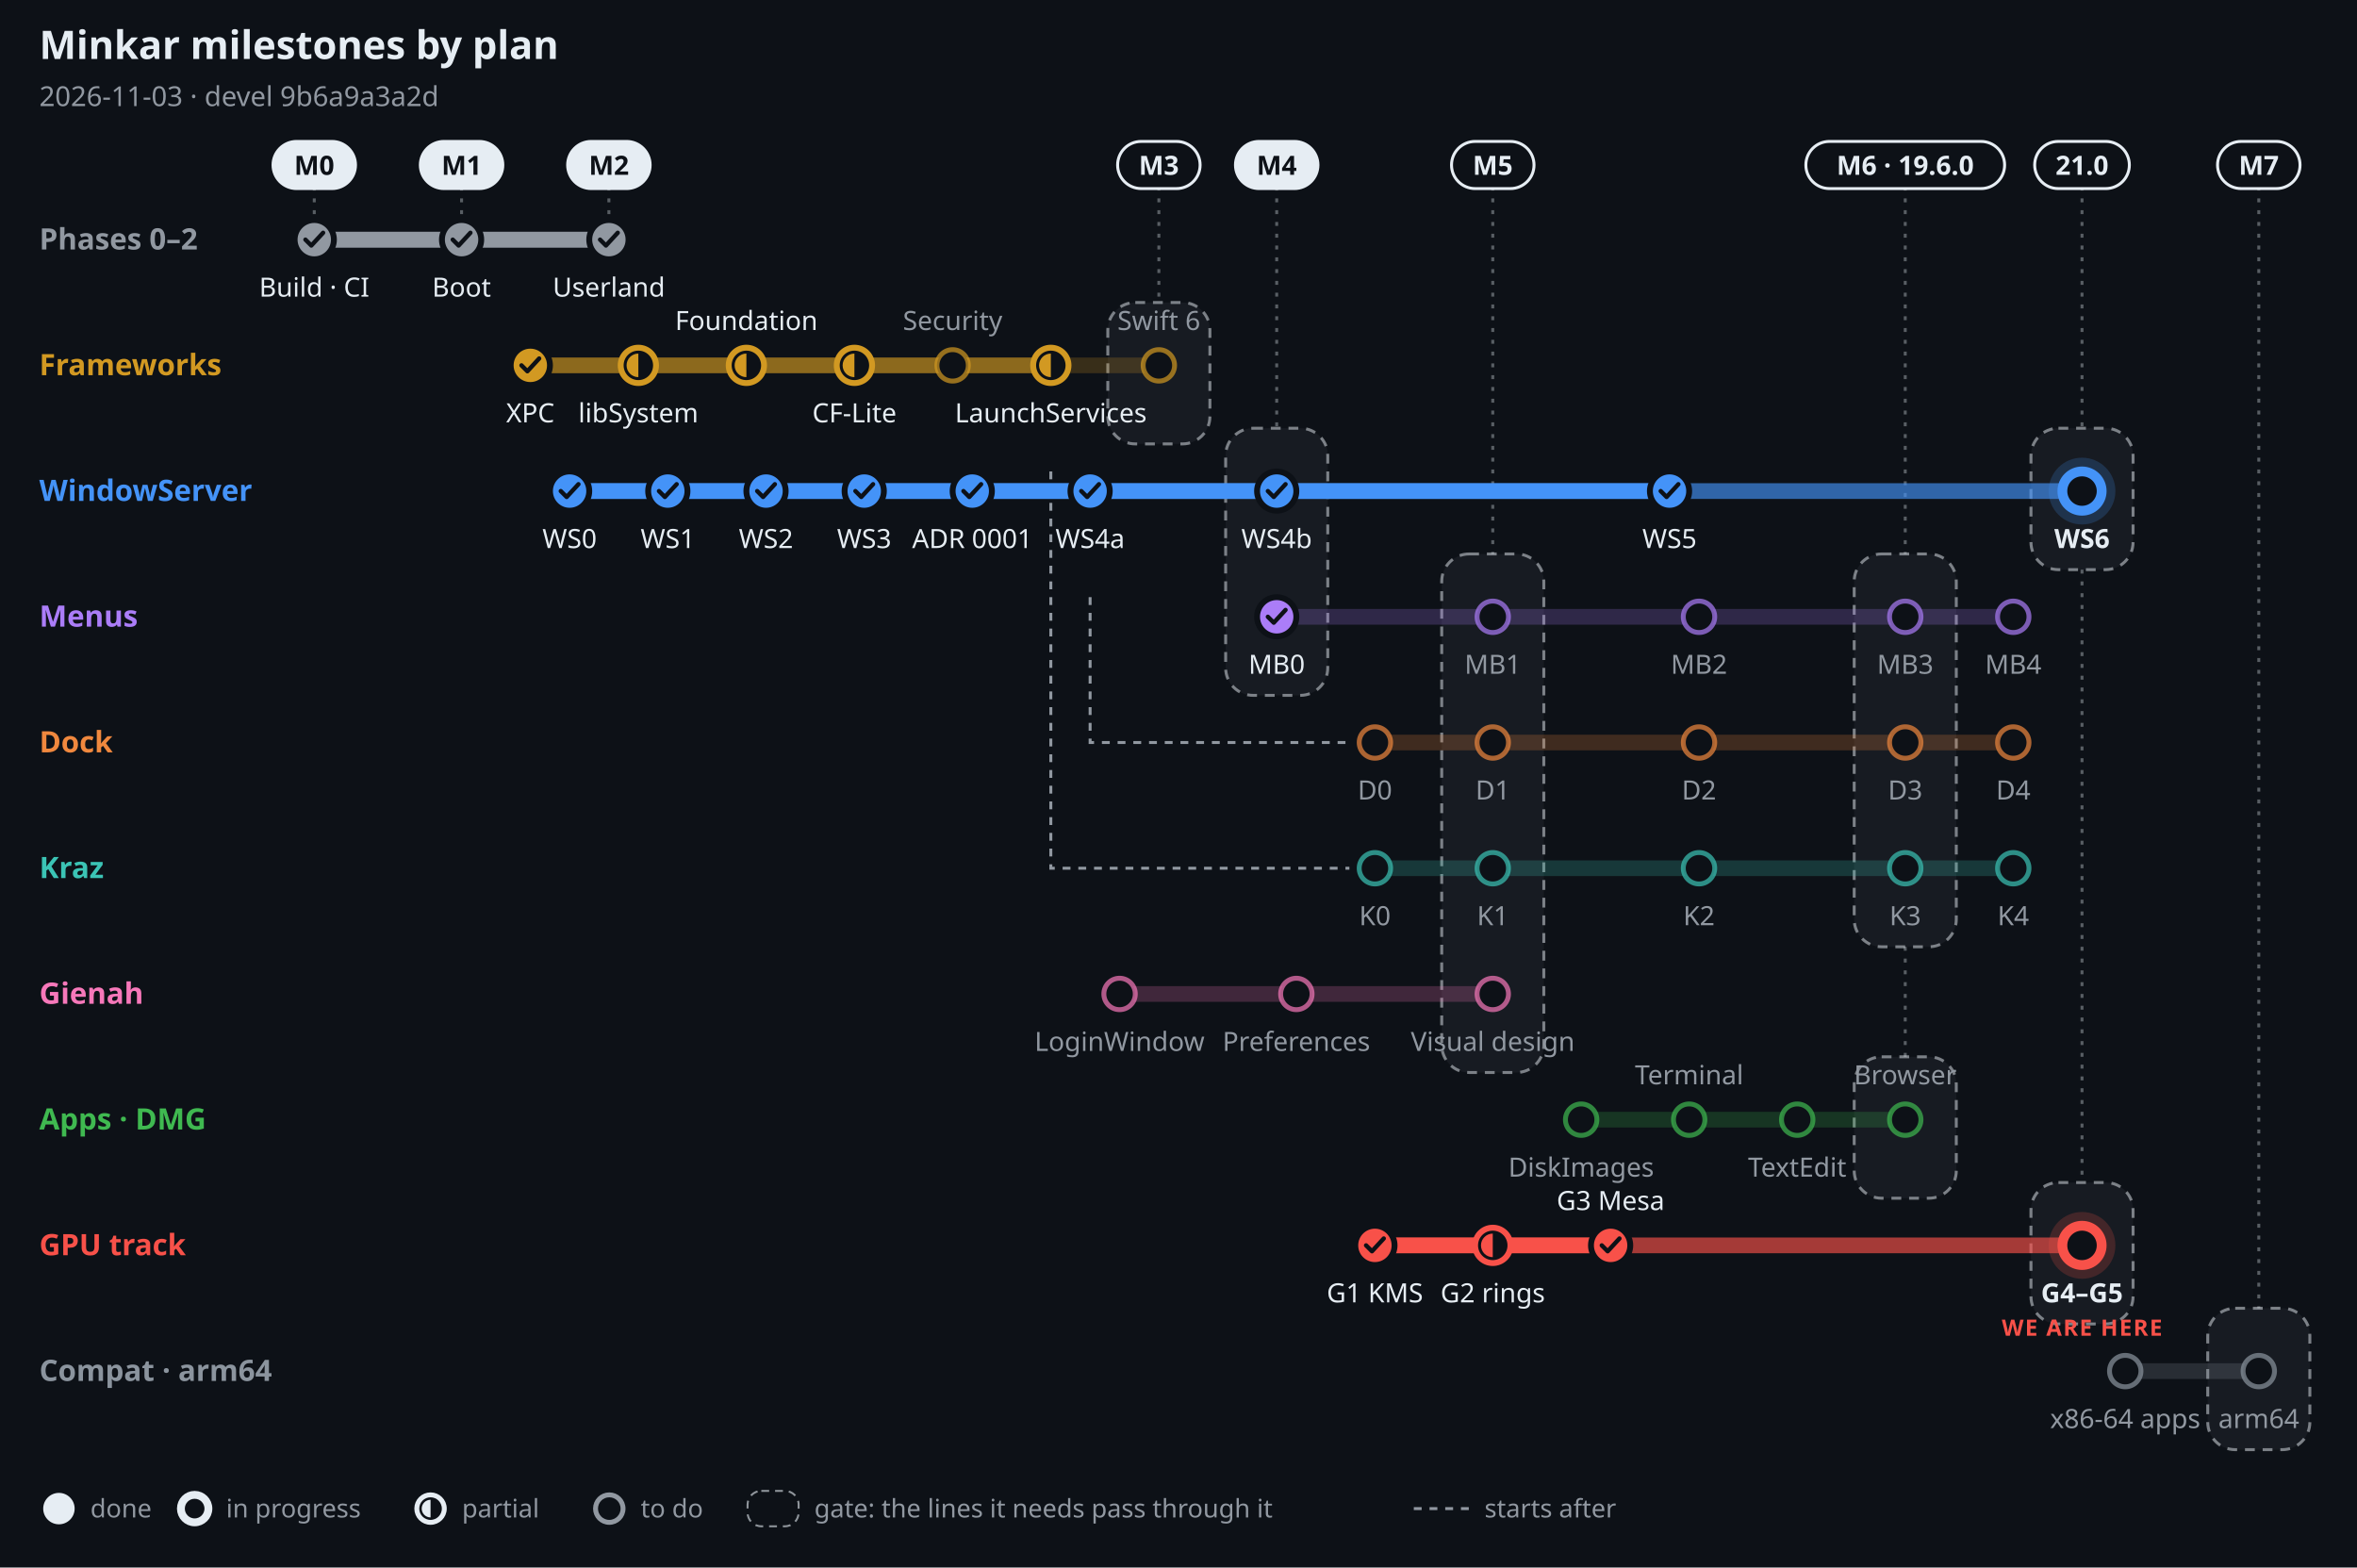
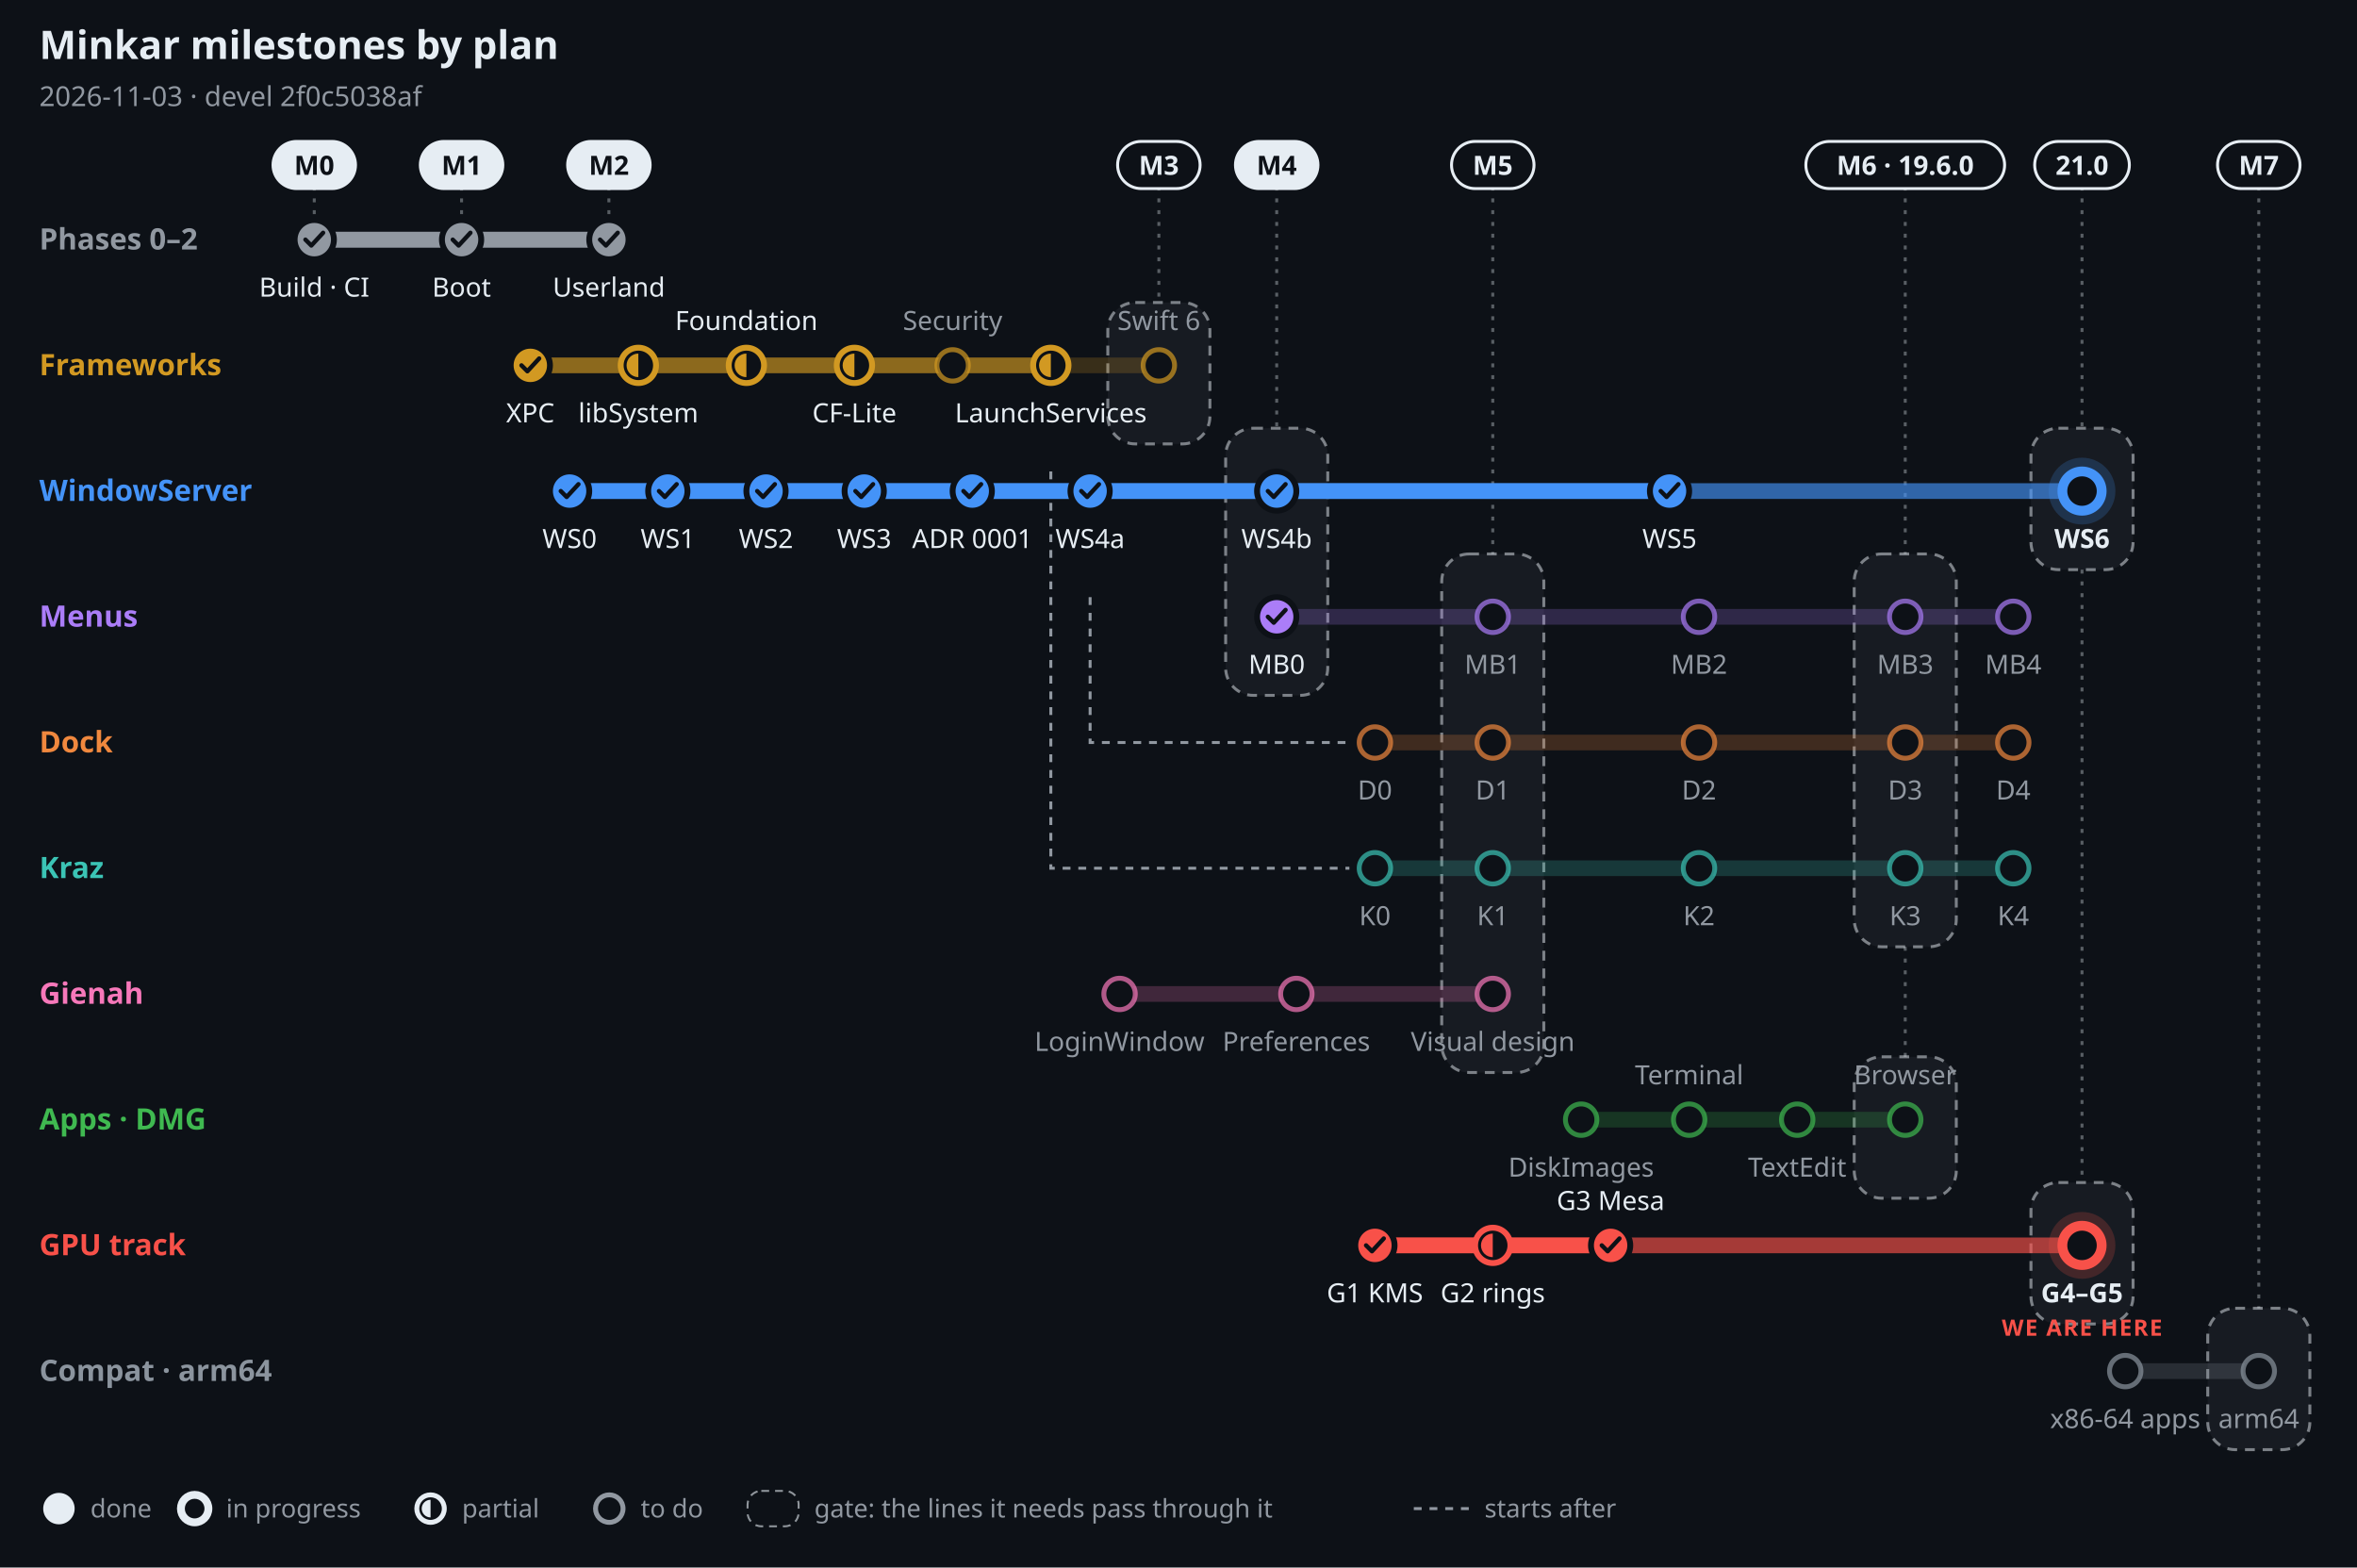
<svg xmlns="http://www.w3.org/2000/svg" width="1200" height="798" viewBox="0 0 1200 798" font-family="-apple-system, BlinkMacSystemFont, 'Segoe UI', 'Noto Sans', Helvetica, Arial, sans-serif" role="img" aria-label="Minkar milestones by plan, 2026-11-03">
  <rect width="1200" height="798" fill="#0d1117" />
  <text x="20" y="30" font-size="20" font-weight="700" fill="#e6edf3" text-anchor="start">Minkar milestones by plan</text>
-   <text x="20" y="54" font-size="14" font-weight="400" fill="#9198a1" text-anchor="start">2026-11-03 · devel 9b6a9a3a2d</text>
+   <text x="20" y="54" font-size="14" font-weight="400" fill="#9198a1" text-anchor="start">2026-11-03 · devel 2f0c5038af</text>
  <line x1="160" y1="95" x2="160" y2="110" stroke="#e6edf3" stroke-opacity=".35" stroke-width="1.5" stroke-dasharray="2 4" />
  <rect x="139" y="72" width="42" height="24" rx="12" fill="#e6edf3" stroke="#e6edf3" stroke-width="1.5" />
  <text x="160" y="89" font-size="13.5" font-weight="700" fill="#0d1117" text-anchor="middle">M0</text>
  <line x1="235" y1="95" x2="235" y2="110" stroke="#e6edf3" stroke-opacity=".35" stroke-width="1.5" stroke-dasharray="2 4" />
  <rect x="214" y="72" width="42" height="24" rx="12" fill="#e6edf3" stroke="#e6edf3" stroke-width="1.5" />
  <text x="235" y="89" font-size="13.5" font-weight="700" fill="#0d1117" text-anchor="middle">M1</text>
  <line x1="310" y1="95" x2="310" y2="110" stroke="#e6edf3" stroke-opacity=".35" stroke-width="1.5" stroke-dasharray="2 4" />
  <rect x="289" y="72" width="42" height="24" rx="12" fill="#e6edf3" stroke="#e6edf3" stroke-width="1.5" />
  <text x="310" y="89" font-size="13.5" font-weight="700" fill="#0d1117" text-anchor="middle">M2</text>
  <line x1="590" y1="95" x2="590" y2="154" stroke="#e6edf3" stroke-opacity=".35" stroke-width="1.5" stroke-dasharray="2 4" />
  <rect x="564" y="154" width="52" height="72" rx="14" fill="#e6edf3" fill-opacity=".05" stroke="#e6edf3" stroke-opacity=".5" stroke-width="1.5" stroke-dasharray="5 4" />
  <rect x="569" y="72" width="42" height="24" rx="12" fill="#0d1117" stroke="#e6edf3" stroke-width="1.5" />
  <text x="590" y="89" font-size="13.5" font-weight="700" fill="#e6edf3" text-anchor="middle">M3</text>
  <line x1="650" y1="95" x2="650" y2="218" stroke="#e6edf3" stroke-opacity=".35" stroke-width="1.5" stroke-dasharray="2 4" />
  <rect x="624" y="218" width="52" height="136" rx="14" fill="#e6edf3" fill-opacity=".05" stroke="#e6edf3" stroke-opacity=".5" stroke-width="1.5" stroke-dasharray="5 4" />
  <rect x="629" y="72" width="42" height="24" rx="12" fill="#e6edf3" stroke="#e6edf3" stroke-width="1.5" />
  <text x="650" y="89" font-size="13.5" font-weight="700" fill="#0d1117" text-anchor="middle">M4</text>
  <line x1="760" y1="95" x2="760" y2="282" stroke="#e6edf3" stroke-opacity=".35" stroke-width="1.5" stroke-dasharray="2 4" />
  <rect x="734" y="282" width="52" height="264" rx="14" fill="#e6edf3" fill-opacity=".05" stroke="#e6edf3" stroke-opacity=".5" stroke-width="1.5" stroke-dasharray="5 4" />
  <rect x="739" y="72" width="42" height="24" rx="12" fill="#0d1117" stroke="#e6edf3" stroke-width="1.5" />
  <text x="760" y="89" font-size="13.5" font-weight="700" fill="#e6edf3" text-anchor="middle">M5</text>
  <line x1="970" y1="95" x2="970" y2="282" stroke="#e6edf3" stroke-opacity=".35" stroke-width="1.5" stroke-dasharray="2 4" />
  <rect x="944" y="282" width="52" height="200" rx="14" fill="#e6edf3" fill-opacity=".05" stroke="#e6edf3" stroke-opacity=".5" stroke-width="1.5" stroke-dasharray="5 4" />
  <line x1="970" y1="482" x2="970" y2="538" stroke="#e6edf3" stroke-opacity=".35" stroke-width="1.5" stroke-dasharray="2 4" />
  <rect x="944" y="538" width="52" height="72" rx="14" fill="#e6edf3" fill-opacity=".05" stroke="#e6edf3" stroke-opacity=".5" stroke-width="1.5" stroke-dasharray="5 4" />
  <rect x="919.4" y="72" width="101.2" height="24" rx="12" fill="#0d1117" stroke="#e6edf3" stroke-width="1.5" />
  <text x="970" y="89" font-size="13.5" font-weight="700" fill="#e6edf3" text-anchor="middle">M6 · 19.6.0</text>
  <line x1="1060" y1="95" x2="1060" y2="218" stroke="#e6edf3" stroke-opacity=".35" stroke-width="1.5" stroke-dasharray="2 4" />
  <rect x="1034" y="218" width="52" height="72" rx="14" fill="#e6edf3" fill-opacity=".05" stroke="#e6edf3" stroke-opacity=".5" stroke-width="1.5" stroke-dasharray="5 4" />
  <line x1="1060" y1="290" x2="1060" y2="602" stroke="#e6edf3" stroke-opacity=".35" stroke-width="1.5" stroke-dasharray="2 4" />
  <rect x="1034" y="602" width="52" height="72" rx="14" fill="#e6edf3" fill-opacity=".05" stroke="#e6edf3" stroke-opacity=".5" stroke-width="1.5" stroke-dasharray="5 4" />
  <rect x="1035.9" y="72" width="48.2" height="24" rx="12" fill="#0d1117" stroke="#e6edf3" stroke-width="1.5" />
  <text x="1060" y="89" font-size="13.5" font-weight="700" fill="#e6edf3" text-anchor="middle">21.0</text>
  <line x1="1150" y1="95" x2="1150" y2="666" stroke="#e6edf3" stroke-opacity=".35" stroke-width="1.5" stroke-dasharray="2 4" />
  <rect x="1124" y="666" width="52" height="72" rx="14" fill="#e6edf3" fill-opacity=".05" stroke="#e6edf3" stroke-opacity=".5" stroke-width="1.5" stroke-dasharray="5 4" />
  <rect x="1129" y="72" width="42" height="24" rx="12" fill="#0d1117" stroke="#e6edf3" stroke-width="1.5" />
  <text x="1150" y="89" font-size="13.5" font-weight="700" fill="#e6edf3" text-anchor="middle">M7</text>
  <path d="M555 304 V378 H687" fill="none" stroke="#9198a1" stroke-width="1.5" stroke-dasharray="4 4" />
  <path d="M535 240 V442 H687" fill="none" stroke="#9198a1" stroke-width="1.5" stroke-dasharray="4 4" />
  <text x="20" y="127" font-size="15" font-weight="700" fill="#9198a1" text-anchor="start">Phases 0–2</text>
  <line x1="160" y1="122" x2="310" y2="122" stroke="#9198a1" stroke-opacity=".22" stroke-width="8" stroke-linecap="round" />
  <line x1="160" y1="122" x2="310" y2="122" stroke="#9198a1" stroke-opacity=".55" stroke-width="8" stroke-linecap="round" />
  <line x1="160" y1="122" x2="310" y2="122" stroke="#9198a1" stroke-opacity="1" stroke-width="8" stroke-linecap="round" />
  <circle cx="160" cy="122" r="10" fill="#9198a1" stroke="#0d1117" stroke-width="3" />
  <path d="M155.5 122 l3 3 l6 -6.5" fill="none" stroke="#0d1117" stroke-width="2.2" stroke-linecap="round" stroke-linejoin="round" />
  <text x="160" y="151" font-size="13.5" font-weight="500" fill="#e6edf3" text-anchor="middle">Build · CI</text>
  <circle cx="235" cy="122" r="10" fill="#9198a1" stroke="#0d1117" stroke-width="3" />
  <path d="M230.5 122 l3 3 l6 -6.5" fill="none" stroke="#0d1117" stroke-width="2.2" stroke-linecap="round" stroke-linejoin="round" />
  <text x="235" y="151" font-size="13.5" font-weight="500" fill="#e6edf3" text-anchor="middle">Boot</text>
  <circle cx="310" cy="122" r="10" fill="#9198a1" stroke="#0d1117" stroke-width="3" />
  <path d="M305.5 122 l3 3 l6 -6.5" fill="none" stroke="#0d1117" stroke-width="2.2" stroke-linecap="round" stroke-linejoin="round" />
  <text x="310" y="151" font-size="13.5" font-weight="500" fill="#e6edf3" text-anchor="middle">Userland</text>
  <text x="20" y="191" font-size="15" font-weight="700" fill="#d29922" text-anchor="start">Frameworks</text>
  <line x1="270" y1="186" x2="590" y2="186" stroke="#d29922" stroke-opacity=".22" stroke-width="8" stroke-linecap="round" />
  <line x1="270" y1="186" x2="535" y2="186" stroke="#d29922" stroke-opacity=".55" stroke-width="8" stroke-linecap="round" />
  <line x1="270" y1="186" x2="270" y2="186" stroke="#d29922" stroke-opacity="1" stroke-width="8" stroke-linecap="round" />
  <circle cx="270" cy="186" r="10" fill="#d29922" stroke="#0d1117" stroke-width="3" />
  <path d="M265.5 186 l3 3 l6 -6.5" fill="none" stroke="#0d1117" stroke-width="2.2" stroke-linecap="round" stroke-linejoin="round" />
  <text x="270" y="215" font-size="13.5" font-weight="500" fill="#e6edf3" text-anchor="middle">XPC</text>
  <circle cx="325" cy="186" r="9" fill="#0d1117" stroke="#d29922" stroke-width="3" />
  <path d="M325 180 A6 6 0 0 0 325 192 Z" fill="#d29922" />
  <text x="325" y="215" font-size="13.5" font-weight="500" fill="#e6edf3" text-anchor="middle">libSystem</text>
  <circle cx="380" cy="186" r="9" fill="#0d1117" stroke="#d29922" stroke-width="3" />
  <path d="M380 180 A6 6 0 0 0 380 192 Z" fill="#d29922" />
  <text x="380" y="168" font-size="13.5" font-weight="500" fill="#e6edf3" text-anchor="middle">Foundation</text>
  <circle cx="435" cy="186" r="9" fill="#0d1117" stroke="#d29922" stroke-width="3" />
  <path d="M435 180 A6 6 0 0 0 435 192 Z" fill="#d29922" />
  <text x="435" y="215" font-size="13.5" font-weight="500" fill="#e6edf3" text-anchor="middle">CF-Lite</text>
  <circle cx="485" cy="186" r="8" fill="#0d1117" stroke="#d29922" stroke-opacity=".7" stroke-width="2.5" />
  <text x="485" y="168" font-size="13.5" font-weight="500" fill="#9198a1" text-anchor="middle">Security</text>
  <circle cx="535" cy="186" r="9" fill="#0d1117" stroke="#d29922" stroke-width="3" />
  <path d="M535 180 A6 6 0 0 0 535 192 Z" fill="#d29922" />
  <text x="535" y="215" font-size="13.5" font-weight="500" fill="#e6edf3" text-anchor="middle">LaunchServices</text>
  <circle cx="590" cy="186" r="8" fill="#0d1117" stroke="#d29922" stroke-opacity=".7" stroke-width="2.5" />
  <text x="590" y="168" font-size="13.5" font-weight="500" fill="#9198a1" text-anchor="middle">Swift 6</text>
  <text x="20" y="255" font-size="15" font-weight="700" fill="#4493f8" text-anchor="start">WindowServer</text>
  <line x1="290" y1="250" x2="1060" y2="250" stroke="#4493f8" stroke-opacity=".22" stroke-width="8" stroke-linecap="round" />
  <line x1="290" y1="250" x2="1060" y2="250" stroke="#4493f8" stroke-opacity=".55" stroke-width="8" stroke-linecap="round" />
  <line x1="290" y1="250" x2="850" y2="250" stroke="#4493f8" stroke-opacity="1" stroke-width="8" stroke-linecap="round" />
  <circle cx="290" cy="250" r="10" fill="#4493f8" stroke="#0d1117" stroke-width="3" />
  <path d="M285.5 250 l3 3 l6 -6.5" fill="none" stroke="#0d1117" stroke-width="2.2" stroke-linecap="round" stroke-linejoin="round" />
  <text x="290" y="279" font-size="13.5" font-weight="500" fill="#e6edf3" text-anchor="middle">WS0</text>
  <circle cx="340" cy="250" r="10" fill="#4493f8" stroke="#0d1117" stroke-width="3" />
  <path d="M335.5 250 l3 3 l6 -6.5" fill="none" stroke="#0d1117" stroke-width="2.2" stroke-linecap="round" stroke-linejoin="round" />
  <text x="340" y="279" font-size="13.5" font-weight="500" fill="#e6edf3" text-anchor="middle">WS1</text>
  <circle cx="390" cy="250" r="10" fill="#4493f8" stroke="#0d1117" stroke-width="3" />
  <path d="M385.5 250 l3 3 l6 -6.5" fill="none" stroke="#0d1117" stroke-width="2.2" stroke-linecap="round" stroke-linejoin="round" />
  <text x="390" y="279" font-size="13.5" font-weight="500" fill="#e6edf3" text-anchor="middle">WS2</text>
  <circle cx="440" cy="250" r="10" fill="#4493f8" stroke="#0d1117" stroke-width="3" />
  <path d="M435.5 250 l3 3 l6 -6.5" fill="none" stroke="#0d1117" stroke-width="2.2" stroke-linecap="round" stroke-linejoin="round" />
  <text x="440" y="279" font-size="13.5" font-weight="500" fill="#e6edf3" text-anchor="middle">WS3</text>
  <circle cx="495" cy="250" r="10" fill="#4493f8" stroke="#0d1117" stroke-width="3" />
  <path d="M490.5 250 l3 3 l6 -6.5" fill="none" stroke="#0d1117" stroke-width="2.2" stroke-linecap="round" stroke-linejoin="round" />
  <text x="495" y="279" font-size="13.5" font-weight="500" fill="#e6edf3" text-anchor="middle">ADR 0001</text>
  <circle cx="555" cy="250" r="10" fill="#4493f8" stroke="#0d1117" stroke-width="3" />
  <path d="M550.5 250 l3 3 l6 -6.5" fill="none" stroke="#0d1117" stroke-width="2.2" stroke-linecap="round" stroke-linejoin="round" />
  <text x="555" y="279" font-size="13.5" font-weight="500" fill="#e6edf3" text-anchor="middle">WS4a</text>
  <circle cx="650" cy="250" r="10" fill="#4493f8" stroke="#0d1117" stroke-width="3" />
  <path d="M645.5 250 l3 3 l6 -6.5" fill="none" stroke="#0d1117" stroke-width="2.2" stroke-linecap="round" stroke-linejoin="round" />
  <text x="650" y="279" font-size="13.5" font-weight="500" fill="#e6edf3" text-anchor="middle">WS4b</text>
  <circle cx="850" cy="250" r="10" fill="#4493f8" stroke="#0d1117" stroke-width="3" />
  <path d="M845.5 250 l3 3 l6 -6.5" fill="none" stroke="#0d1117" stroke-width="2.2" stroke-linecap="round" stroke-linejoin="round" />
  <text x="850" y="279" font-size="13.5" font-weight="500" fill="#e6edf3" text-anchor="middle">WS5</text>
  <circle cx="1060" cy="250" r="17" fill="#4493f8" fill-opacity=".2" />
  <circle cx="1060" cy="250" r="10" fill="#0d1117" stroke="#4493f8" stroke-width="5" />
  <text x="1060" y="279" font-size="13.5" font-weight="700" fill="#e6edf3" text-anchor="middle">WS6</text>
  <text x="20" y="319" font-size="15" font-weight="700" fill="#ab7df8" text-anchor="start">Menus</text>
  <line x1="650" y1="314" x2="1025" y2="314" stroke="#ab7df8" stroke-opacity=".22" stroke-width="8" stroke-linecap="round" />
  <line x1="650" y1="314" x2="650" y2="314" stroke="#ab7df8" stroke-opacity=".55" stroke-width="8" stroke-linecap="round" />
  <line x1="650" y1="314" x2="650" y2="314" stroke="#ab7df8" stroke-opacity="1" stroke-width="8" stroke-linecap="round" />
  <circle cx="650" cy="314" r="10" fill="#ab7df8" stroke="#0d1117" stroke-width="3" />
  <path d="M645.5 314 l3 3 l6 -6.5" fill="none" stroke="#0d1117" stroke-width="2.2" stroke-linecap="round" stroke-linejoin="round" />
  <text x="650" y="343" font-size="13.5" font-weight="500" fill="#e6edf3" text-anchor="middle">MB0</text>
  <circle cx="760" cy="314" r="8" fill="#0d1117" stroke="#ab7df8" stroke-opacity=".7" stroke-width="2.5" />
  <text x="760" y="343" font-size="13.5" font-weight="500" fill="#9198a1" text-anchor="middle">MB1</text>
  <circle cx="865" cy="314" r="8" fill="#0d1117" stroke="#ab7df8" stroke-opacity=".7" stroke-width="2.5" />
  <text x="865" y="343" font-size="13.5" font-weight="500" fill="#9198a1" text-anchor="middle">MB2</text>
  <circle cx="970" cy="314" r="8" fill="#0d1117" stroke="#ab7df8" stroke-opacity=".7" stroke-width="2.5" />
  <text x="970" y="343" font-size="13.5" font-weight="500" fill="#9198a1" text-anchor="middle">MB3</text>
  <circle cx="1025" cy="314" r="8" fill="#0d1117" stroke="#ab7df8" stroke-opacity=".7" stroke-width="2.5" />
  <text x="1025" y="343" font-size="13.5" font-weight="500" fill="#9198a1" text-anchor="middle">MB4</text>
  <text x="20" y="383" font-size="15" font-weight="700" fill="#f0883e" text-anchor="start">Dock</text>
  <line x1="700" y1="378" x2="1025" y2="378" stroke="#f0883e" stroke-opacity=".22" stroke-width="8" stroke-linecap="round" />
  <circle cx="700" cy="378" r="8" fill="#0d1117" stroke="#f0883e" stroke-opacity=".7" stroke-width="2.5" />
  <text x="700" y="407" font-size="13.5" font-weight="500" fill="#9198a1" text-anchor="middle">D0</text>
  <circle cx="760" cy="378" r="8" fill="#0d1117" stroke="#f0883e" stroke-opacity=".7" stroke-width="2.5" />
  <text x="760" y="407" font-size="13.5" font-weight="500" fill="#9198a1" text-anchor="middle">D1</text>
  <circle cx="865" cy="378" r="8" fill="#0d1117" stroke="#f0883e" stroke-opacity=".7" stroke-width="2.5" />
  <text x="865" y="407" font-size="13.5" font-weight="500" fill="#9198a1" text-anchor="middle">D2</text>
  <circle cx="970" cy="378" r="8" fill="#0d1117" stroke="#f0883e" stroke-opacity=".7" stroke-width="2.5" />
  <text x="970" y="407" font-size="13.5" font-weight="500" fill="#9198a1" text-anchor="middle">D3</text>
  <circle cx="1025" cy="378" r="8" fill="#0d1117" stroke="#f0883e" stroke-opacity=".7" stroke-width="2.5" />
  <text x="1025" y="407" font-size="13.5" font-weight="500" fill="#9198a1" text-anchor="middle">D4</text>
  <text x="20" y="447" font-size="15" font-weight="700" fill="#3bc4b5" text-anchor="start">Kraz</text>
  <line x1="700" y1="442" x2="1025" y2="442" stroke="#3bc4b5" stroke-opacity=".22" stroke-width="8" stroke-linecap="round" />
  <circle cx="700" cy="442" r="8" fill="#0d1117" stroke="#3bc4b5" stroke-opacity=".7" stroke-width="2.5" />
  <text x="700" y="471" font-size="13.5" font-weight="500" fill="#9198a1" text-anchor="middle">K0</text>
  <circle cx="760" cy="442" r="8" fill="#0d1117" stroke="#3bc4b5" stroke-opacity=".7" stroke-width="2.5" />
  <text x="760" y="471" font-size="13.5" font-weight="500" fill="#9198a1" text-anchor="middle">K1</text>
  <circle cx="865" cy="442" r="8" fill="#0d1117" stroke="#3bc4b5" stroke-opacity=".7" stroke-width="2.5" />
  <text x="865" y="471" font-size="13.5" font-weight="500" fill="#9198a1" text-anchor="middle">K2</text>
  <circle cx="970" cy="442" r="8" fill="#0d1117" stroke="#3bc4b5" stroke-opacity=".7" stroke-width="2.5" />
  <text x="970" y="471" font-size="13.5" font-weight="500" fill="#9198a1" text-anchor="middle">K3</text>
  <circle cx="1025" cy="442" r="8" fill="#0d1117" stroke="#3bc4b5" stroke-opacity=".7" stroke-width="2.5" />
  <text x="1025" y="471" font-size="13.5" font-weight="500" fill="#9198a1" text-anchor="middle">K4</text>
  <text x="20" y="511" font-size="15" font-weight="700" fill="#f778ba" text-anchor="start">Gienah</text>
  <line x1="570" y1="506" x2="760" y2="506" stroke="#f778ba" stroke-opacity=".22" stroke-width="8" stroke-linecap="round" />
  <circle cx="570" cy="506" r="8" fill="#0d1117" stroke="#f778ba" stroke-opacity=".7" stroke-width="2.5" />
  <text x="570" y="535" font-size="13.5" font-weight="500" fill="#9198a1" text-anchor="middle">LoginWindow</text>
  <circle cx="660" cy="506" r="8" fill="#0d1117" stroke="#f778ba" stroke-opacity=".7" stroke-width="2.5" />
  <text x="660" y="535" font-size="13.5" font-weight="500" fill="#9198a1" text-anchor="middle">Preferences</text>
  <circle cx="760" cy="506" r="8" fill="#0d1117" stroke="#f778ba" stroke-opacity=".7" stroke-width="2.5" />
  <text x="760" y="535" font-size="13.5" font-weight="500" fill="#9198a1" text-anchor="middle">Visual design</text>
  <text x="20" y="575" font-size="15" font-weight="700" fill="#3fb950" text-anchor="start">Apps · DMG</text>
  <line x1="805" y1="570" x2="970" y2="570" stroke="#3fb950" stroke-opacity=".22" stroke-width="8" stroke-linecap="round" />
  <circle cx="805" cy="570" r="8" fill="#0d1117" stroke="#3fb950" stroke-opacity=".7" stroke-width="2.5" />
  <text x="805" y="599" font-size="13.5" font-weight="500" fill="#9198a1" text-anchor="middle">DiskImages</text>
  <circle cx="860" cy="570" r="8" fill="#0d1117" stroke="#3fb950" stroke-opacity=".7" stroke-width="2.5" />
  <text x="860" y="552" font-size="13.5" font-weight="500" fill="#9198a1" text-anchor="middle">Terminal</text>
  <circle cx="915" cy="570" r="8" fill="#0d1117" stroke="#3fb950" stroke-opacity=".7" stroke-width="2.5" />
  <text x="915" y="599" font-size="13.5" font-weight="500" fill="#9198a1" text-anchor="middle">TextEdit</text>
  <circle cx="970" cy="570" r="8" fill="#0d1117" stroke="#3fb950" stroke-opacity=".7" stroke-width="2.5" />
  <text x="970" y="552" font-size="13.5" font-weight="500" fill="#9198a1" text-anchor="middle">Browser</text>
  <text x="20" y="639" font-size="15" font-weight="700" fill="#f85149" text-anchor="start">GPU track</text>
  <line x1="700" y1="634" x2="1060" y2="634" stroke="#f85149" stroke-opacity=".22" stroke-width="8" stroke-linecap="round" />
  <line x1="700" y1="634" x2="1060" y2="634" stroke="#f85149" stroke-opacity=".55" stroke-width="8" stroke-linecap="round" />
  <line x1="700" y1="634" x2="820" y2="634" stroke="#f85149" stroke-opacity="1" stroke-width="8" stroke-linecap="round" />
  <circle cx="700" cy="634" r="10" fill="#f85149" stroke="#0d1117" stroke-width="3" />
  <path d="M695.5 634 l3 3 l6 -6.5" fill="none" stroke="#0d1117" stroke-width="2.2" stroke-linecap="round" stroke-linejoin="round" />
  <text x="700" y="663" font-size="13.5" font-weight="500" fill="#e6edf3" text-anchor="middle">G1 KMS</text>
  <circle cx="760" cy="634" r="9" fill="#0d1117" stroke="#f85149" stroke-width="3" />
  <path d="M760 628 A6 6 0 0 0 760 640 Z" fill="#f85149" />
  <text x="760" y="663" font-size="13.5" font-weight="500" fill="#e6edf3" text-anchor="middle">G2 rings</text>
  <circle cx="820" cy="634" r="10" fill="#f85149" stroke="#0d1117" stroke-width="3" />
  <path d="M815.5 634 l3 3 l6 -6.5" fill="none" stroke="#0d1117" stroke-width="2.2" stroke-linecap="round" stroke-linejoin="round" />
  <text x="820" y="616" font-size="13.5" font-weight="500" fill="#e6edf3" text-anchor="middle">G3 Mesa</text>
  <circle cx="1060" cy="634" r="17" fill="#f85149" fill-opacity=".2" />
  <circle cx="1060" cy="634" r="10" fill="#0d1117" stroke="#f85149" stroke-width="5" />
  <text x="1060" y="663" font-size="13.5" font-weight="700" fill="#e6edf3" text-anchor="middle">G4–G5</text>
  <text x="1060" y="680" font-size="11.5" font-weight="800" fill="#f85149" text-anchor="middle" letter-spacing=".06em">WE ARE HERE</text>
  <text x="20" y="703" font-size="15" font-weight="700" fill="#8b949e" text-anchor="start">Compat · arm64</text>
  <line x1="1082" y1="698" x2="1150" y2="698" stroke="#8b949e" stroke-opacity=".22" stroke-width="8" stroke-linecap="round" />
  <circle cx="1082" cy="698" r="8" fill="#0d1117" stroke="#8b949e" stroke-opacity=".7" stroke-width="2.5" />
  <text x="1082" y="727" font-size="13.5" font-weight="500" fill="#9198a1" text-anchor="middle">x86-64 apps</text>
  <circle cx="1150" cy="698" r="8" fill="#0d1117" stroke="#8b949e" stroke-opacity=".7" stroke-width="2.5" />
  <text x="1150" y="727" font-size="13.5" font-weight="500" fill="#9198a1" text-anchor="middle">arm64</text>
  <circle cx="30" cy="768" r="8" fill="#e6edf3" />
  <text x="46" y="772.5" font-size="13" font-weight="400" fill="#9198a1" text-anchor="start">done</text>
  <circle cx="99.1" cy="768" r="7" fill="#0d1117" stroke="#e6edf3" stroke-width="4" />
  <text x="115.1" y="772.5" font-size="13" font-weight="400" fill="#9198a1" text-anchor="start">in progress</text>
  <circle cx="219.2" cy="768" r="7" fill="#0d1117" stroke="#e6edf3" stroke-width="2.5" />
  <path d="M219.2 763.5 A4.5 4.5 0 0 0 219.2 772.5 Z" fill="#e6edf3" />
  <text x="235.2" y="772.5" font-size="13" font-weight="400" fill="#9198a1" text-anchor="start">partial</text>
  <circle cx="310.2" cy="768" r="7" fill="#0d1117" stroke="#9198a1" stroke-width="2.5" />
  <text x="326.2" y="772.5" font-size="13" font-weight="400" fill="#9198a1" text-anchor="start">to do</text>
  <rect x="380.6" y="759" width="26" height="18" rx="7" fill="none" stroke="#e6edf3" stroke-opacity=".6" stroke-dasharray="4 3" />
  <text x="414.6" y="772.5" font-size="13" font-weight="400" fill="#9198a1" text-anchor="start">gate: the lines it needs pass through it</text>
  <path d="M719.8 768 h28" stroke="#9198a1" stroke-width="1.5" stroke-dasharray="4 4" />
  <text x="755.8" y="772.5" font-size="13" font-weight="400" fill="#9198a1" text-anchor="start">starts after</text>
</svg>
